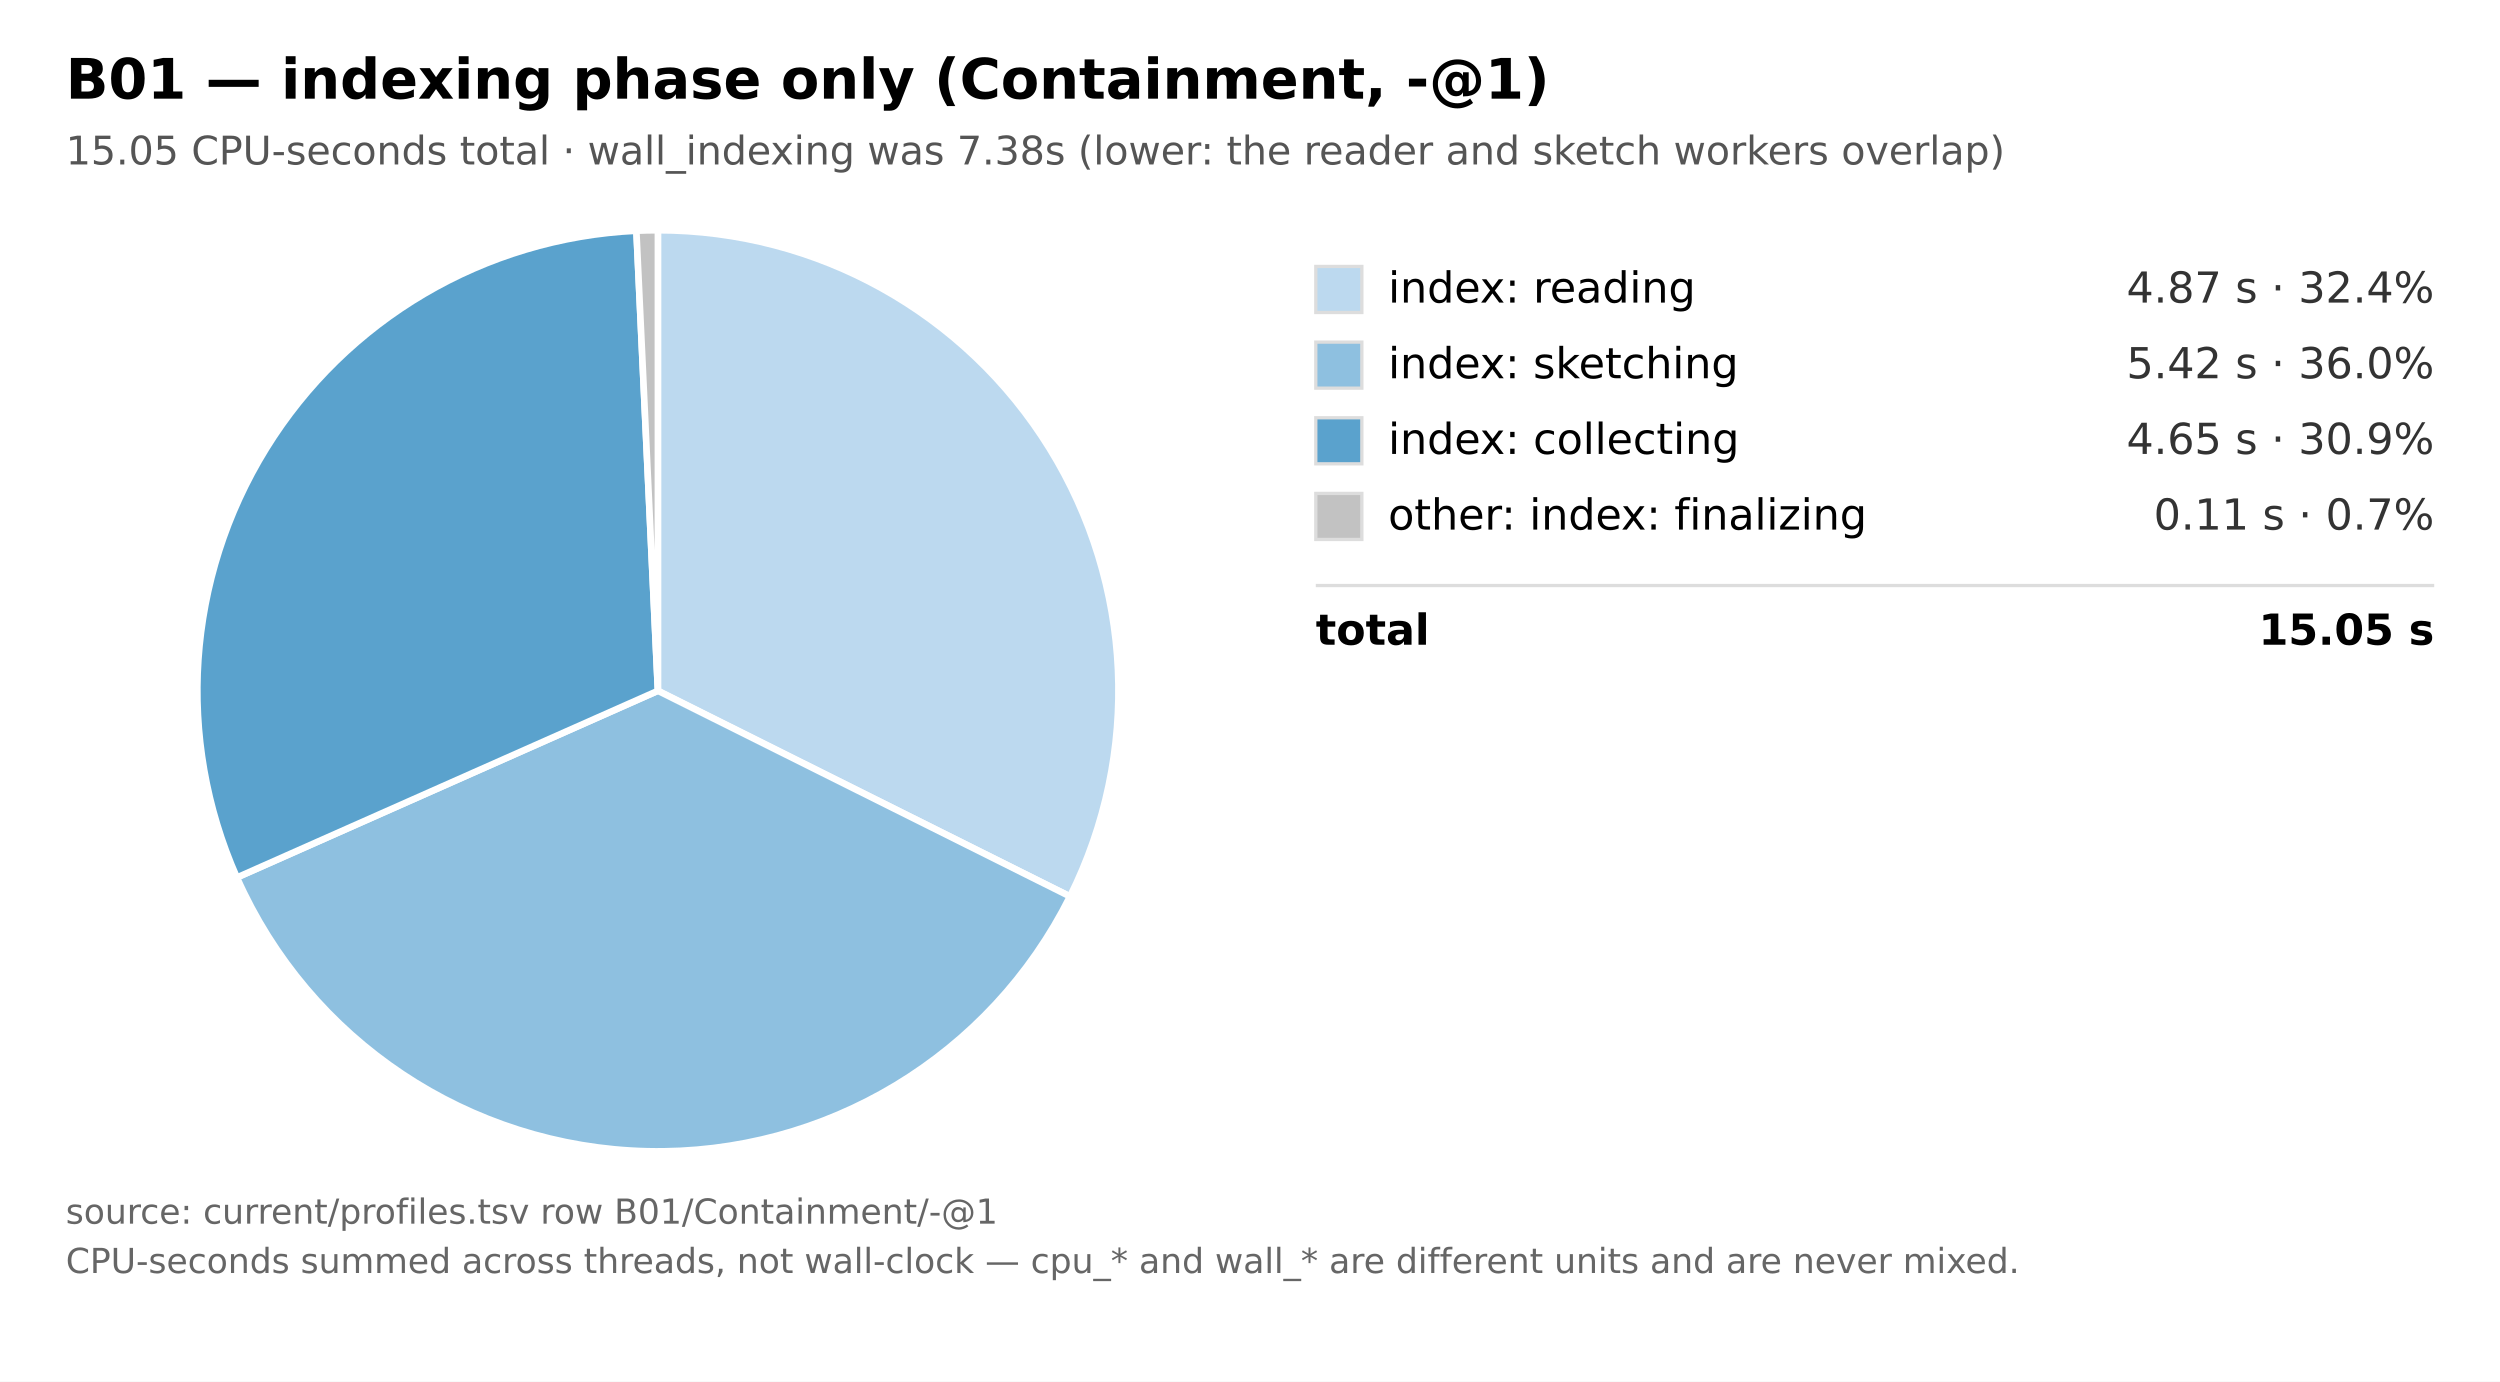
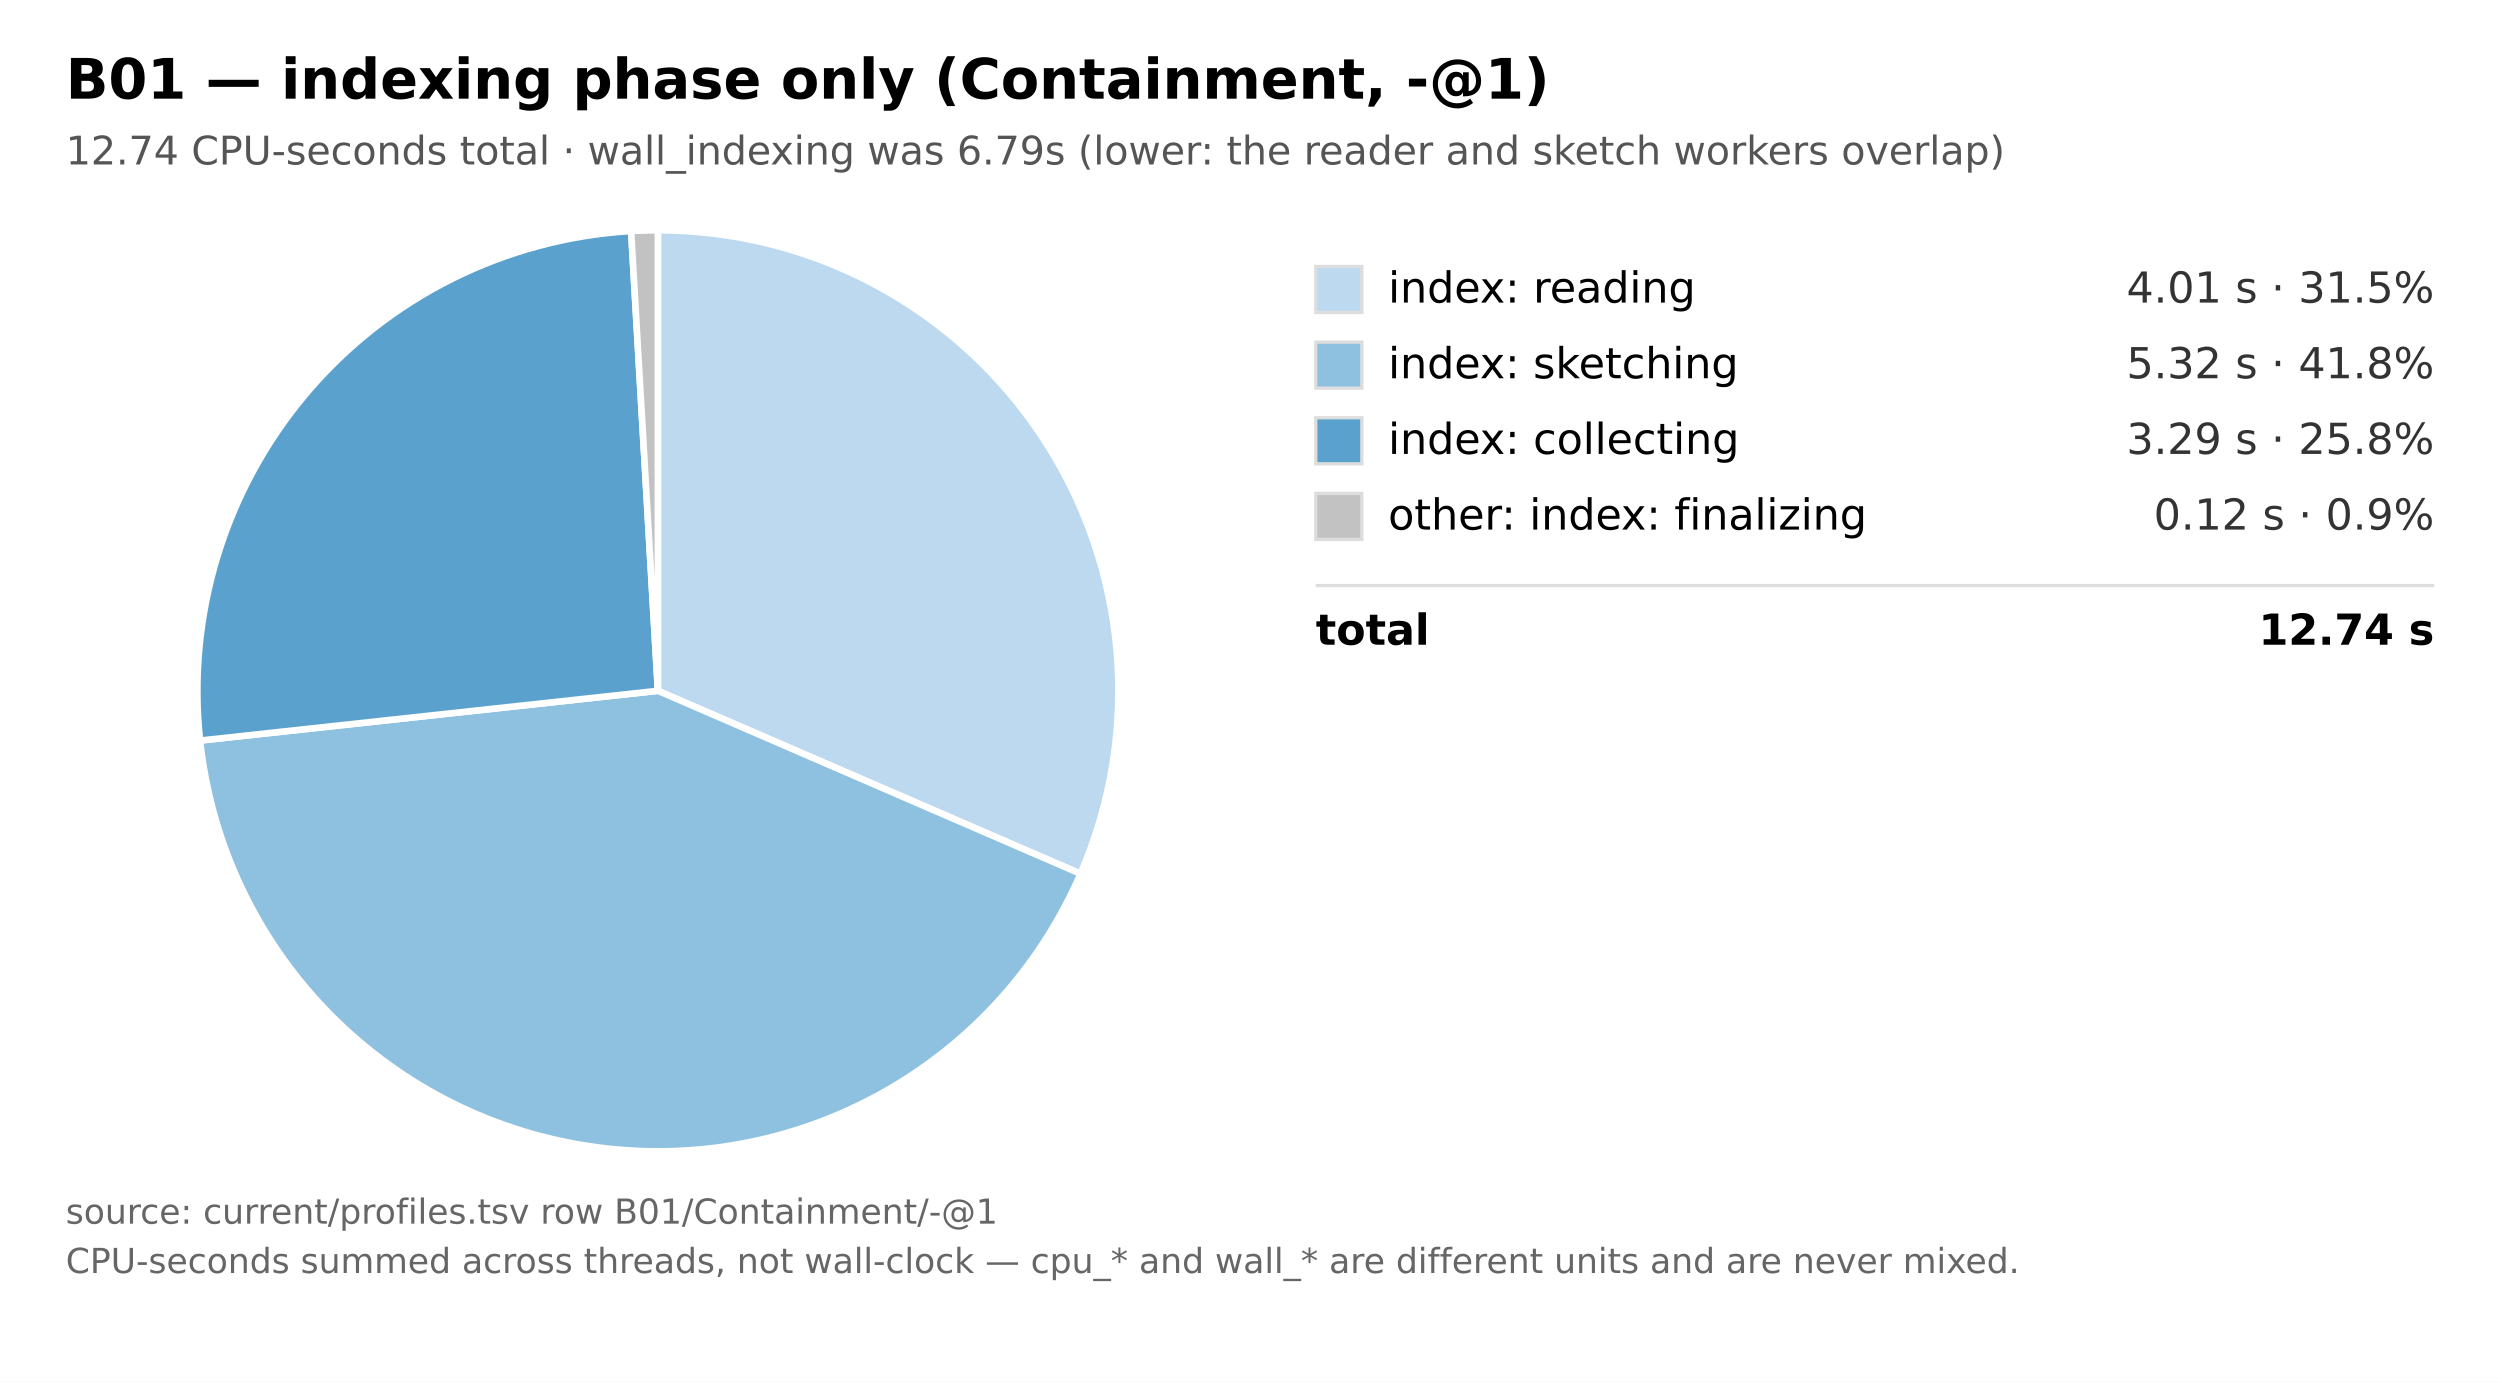
<svg xmlns="http://www.w3.org/2000/svg" width="760" height="420" viewBox="0 0 760 420" font-family="DejaVu Sans, Helvetica, Arial, sans-serif">
  <rect width="760" height="420" fill="#ffffff" />
  <text x="20" y="30" font-size="17" font-weight="bold">B01 — indexing phase only (Containment, -@1)</text>
-   <text x="20" y="50" font-size="12" fill="#555555">15.05 CPU-seconds total · wall_indexing was 7.38s (lower: the reader and sketch workers overlap)</text>
-   <path d="M 200.00,210.00 L 200.00,70.00 A 140.00,140.00 0 0,1 325.27,272.52 Z" fill="#bcd9ef" stroke="#ffffff" stroke-width="2" />
-   <path d="M 200.00,210.00 L 325.27,272.52 A 140.00,140.00 0 0,1 72.02,266.76 Z" fill="#8ec0e0" stroke="#ffffff" stroke-width="2" />
-   <path d="M 200.00,210.00 L 72.02,266.76 A 140.00,140.00 0 0,1 193.46,70.15 Z" fill="#5aa2cd" stroke="#ffffff" stroke-width="2" />
-   <path d="M 200.00,210.00 L 193.46,70.15 A 140.00,140.00 0 0,1 200.00,70.00 Z" fill="#c2c2c2" stroke="#ffffff" stroke-width="2" />
+   <text x="20" y="50" font-size="12" fill="#555555">12.74 CPU-seconds total · wall_indexing was 6.79s (lower: the reader and sketch workers overlap)</text>
+   <path d="M 200.00,210.00 L 200.00,70.00 A 140.00,140.00 0 0,1 328.47,265.63 Z" fill="#bcd9ef" stroke="#ffffff" stroke-width="2" />
+   <path d="M 200.00,210.00 L 328.47,265.63 A 140.00,140.00 0 0,1 60.82,225.13 Z" fill="#8ec0e0" stroke="#ffffff" stroke-width="2" />
+   <path d="M 200.00,210.00 L 60.82,225.13 A 140.00,140.00 0 0,1 191.86,70.24 Z" fill="#5aa2cd" stroke="#ffffff" stroke-width="2" />
+   <path d="M 200.00,210.00 L 191.86,70.24 A 140.00,140.00 0 0,1 200.00,70.00 Z" fill="#c2c2c2" stroke="#ffffff" stroke-width="2" />
  <rect x="400" y="81" width="14" height="14" fill="#bcd9ef" stroke="#dddddd" stroke-width="1" />
  <text x="422" y="92" font-size="13">index: reading</text>
-   <text x="740" y="92" font-size="13" text-anchor="end" fill="#333333">4.87 s · 32.4%</text>
+   <text x="740" y="92" font-size="13" text-anchor="end" fill="#333333">4.01 s · 31.5%</text>
  <rect x="400" y="104" width="14" height="14" fill="#8ec0e0" stroke="#dddddd" stroke-width="1" />
  <text x="422" y="115" font-size="13">index: sketching</text>
-   <text x="740" y="115" font-size="13" text-anchor="end" fill="#333333">5.42 s · 36.0%</text>
+   <text x="740" y="115" font-size="13" text-anchor="end" fill="#333333">5.32 s · 41.8%</text>
  <rect x="400" y="127" width="14" height="14" fill="#5aa2cd" stroke="#dddddd" stroke-width="1" />
  <text x="422" y="138" font-size="13">index: collecting</text>
-   <text x="740" y="138" font-size="13" text-anchor="end" fill="#333333">4.65 s · 30.9%</text>
+   <text x="740" y="138" font-size="13" text-anchor="end" fill="#333333">3.29 s · 25.8%</text>
  <rect x="400" y="150" width="14" height="14" fill="#c2c2c2" stroke="#dddddd" stroke-width="1" />
  <text x="422" y="161" font-size="13">other: index: finalizing</text>
-   <text x="740" y="161" font-size="13" text-anchor="end" fill="#333333">0.11 s · 0.7%</text>
+   <text x="740" y="161" font-size="13" text-anchor="end" fill="#333333">0.12 s · 0.9%</text>
  <line x1="400" y1="178" x2="740" y2="178" stroke="#dddddd" />
  <text x="400" y="196" font-size="13" font-weight="bold">total</text>
-   <text x="740" y="196" font-size="13" text-anchor="end" font-weight="bold">15.05 s</text>
+   <text x="740" y="196" font-size="13" text-anchor="end" font-weight="bold">12.74 s</text>
  <text x="20" y="372" font-size="10.5" fill="#666666">source: current/profiles.tsv row B01/Containment/-@1</text>
  <text x="20" y="387" font-size="10.5" fill="#666666">CPU-seconds summed across threads, not wall-clock — cpu_* and wall_* are different units and are never mixed.</text>
</svg>
